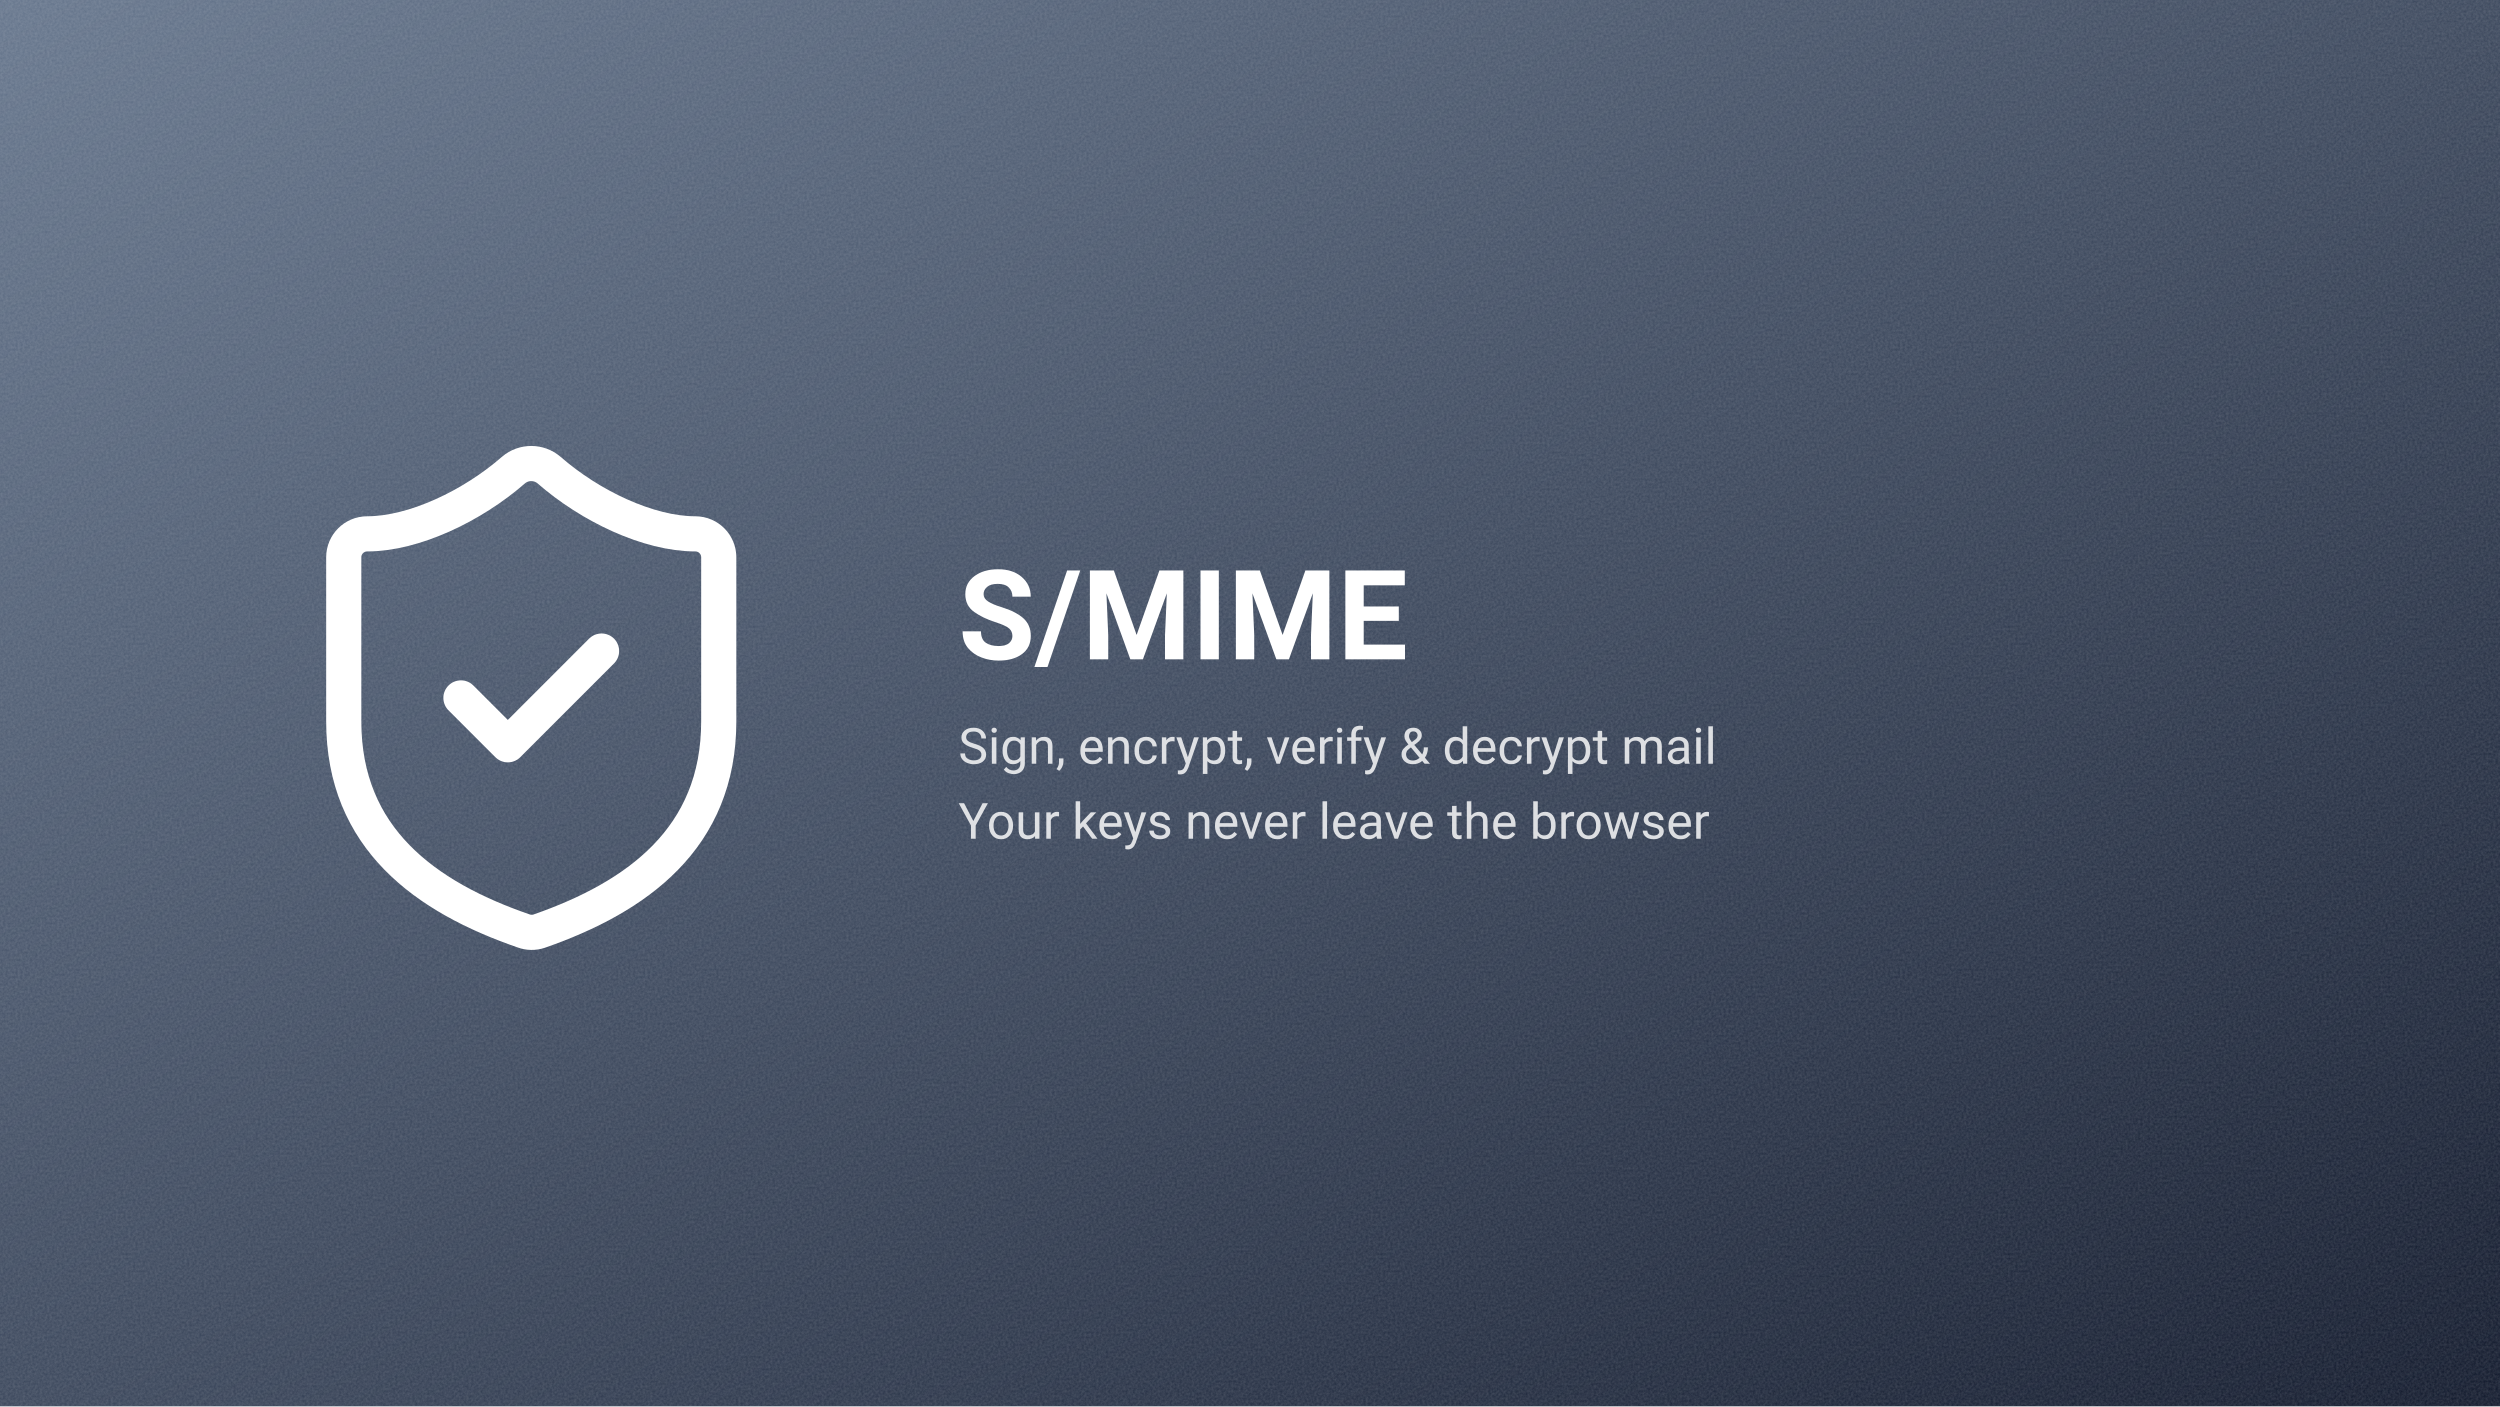
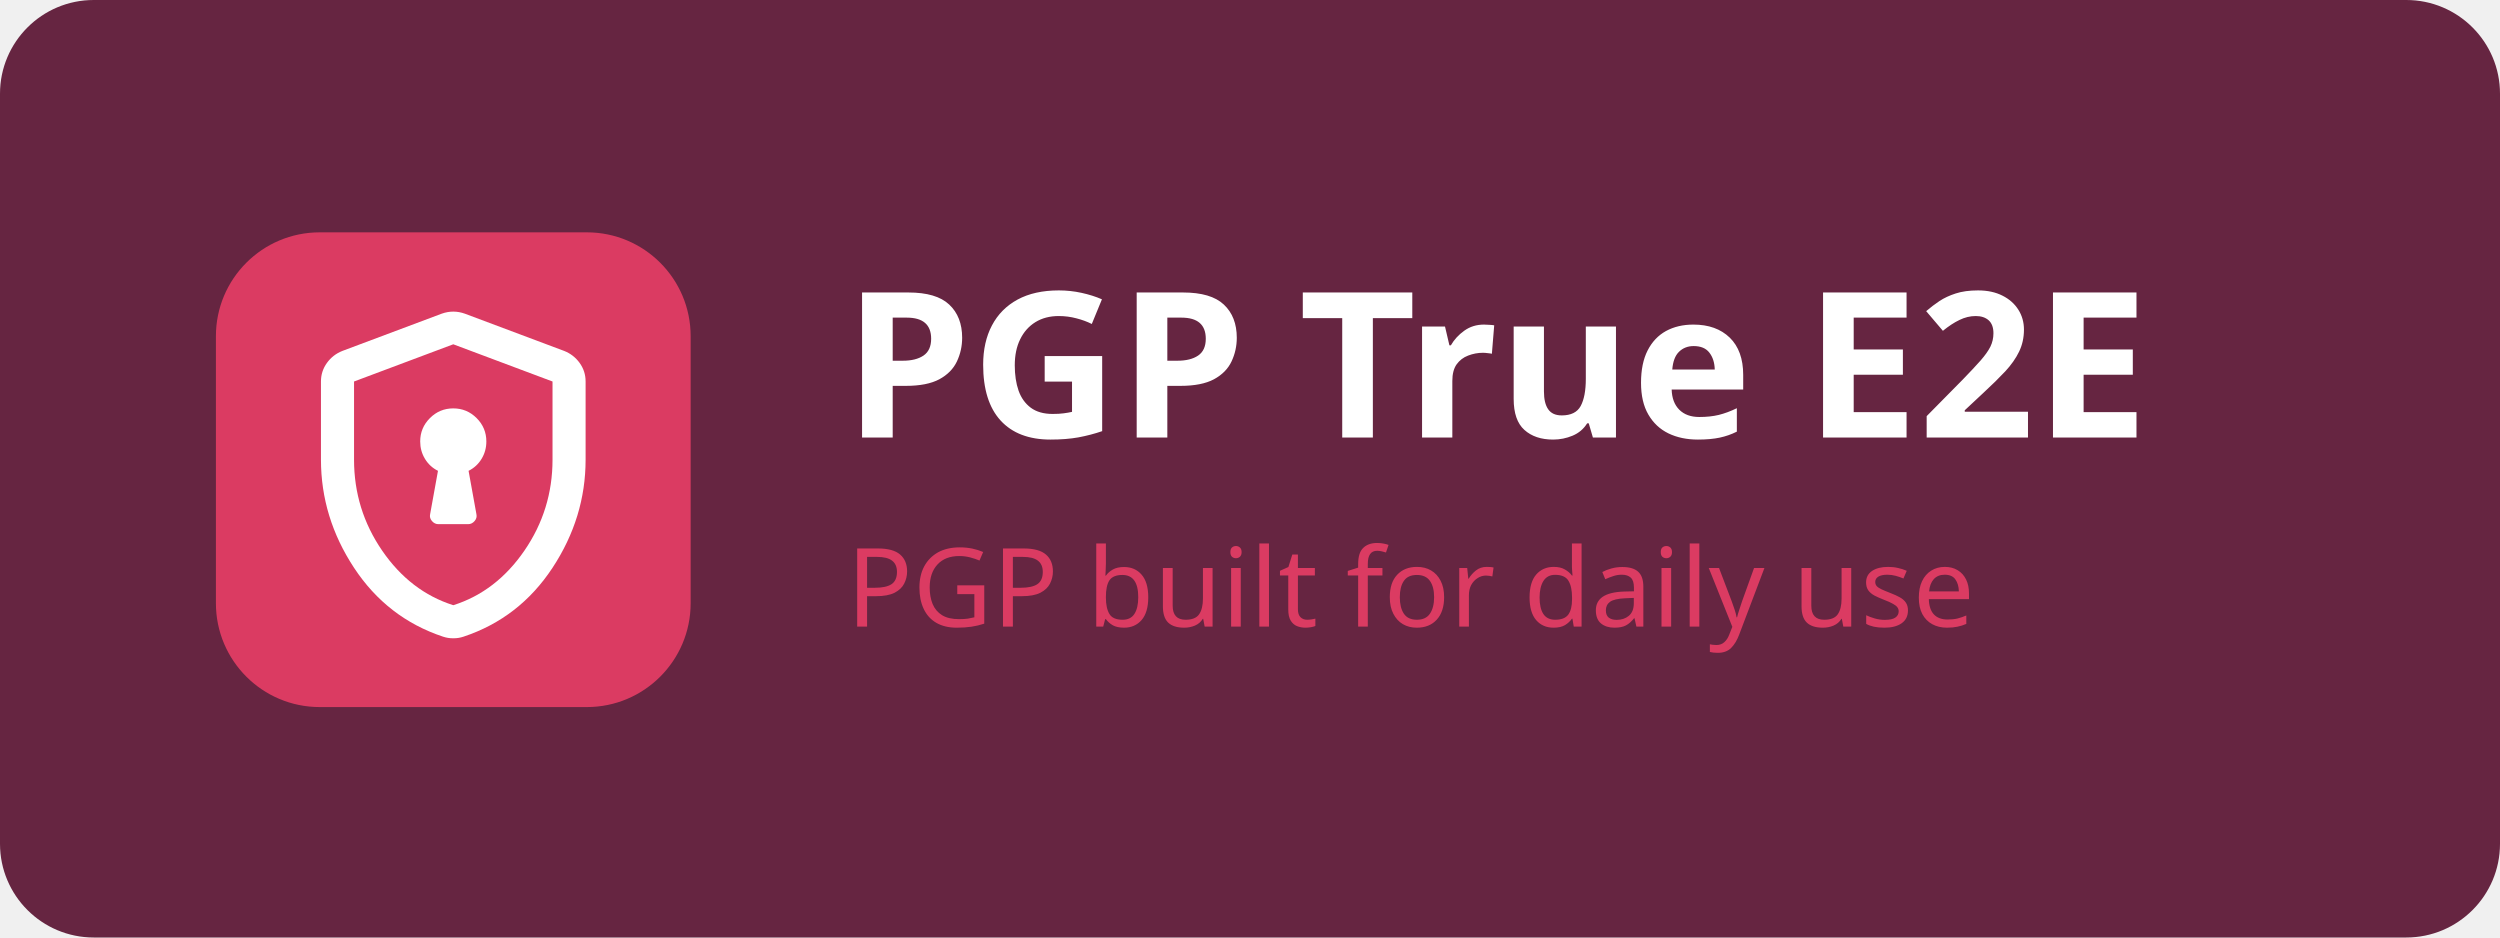
- <svg xmlns="http://www.w3.org/2000/svg" viewBox="0 0 1200 675" width="1200" height="675">
-   <defs>
-     <filter id="grain-smime-b" x="0" y="0" width="100%" height="100%">
-       <feTurbulence type="fractalNoise" baseFrequency="0.85" numOctaves="2" seed="41" stitchTiles="stitch" />
-       <feColorMatrix values="0 0 0 0 1   0 0 0 0 1   0 0 0 0 1   0 0 0 0.16 0" />
-       <feComposite in2="SourceGraphic" operator="in" />
-     </filter>
-     <linearGradient id="bg-smime-b" x1="0" y1="0" x2="1" y2="1">
-       <stop offset="0" stop-color="#64748B" />
-       <stop offset="1" stop-color="#0F172A" />
-     </linearGradient>
-   </defs>
-   <rect width="1200" height="675" fill="url(#bg-smime-b)" />
-   <rect width="1200" height="675" fill="white" filter="url(#grain-smime-b)" />
-   <g transform="translate(120,200) scale(11.25)" fill="none" stroke="white" stroke-width="1.5" stroke-linecap="round" stroke-linejoin="round">
-     <path d="M20 13c0 5-3.5 7.5-7.66 8.95a1 1 0 0 1-.67-.01C7.5 20.5 4 18 4 13V6a1 1 0 0 1 1-1c2 0 4.5-1.2 6.24-2.72a1.17 1.17 0 0 1 1.52 0C14.51 3.81 17 5 19 5a1 1 0 0 1 1 1z" />
-     <path d="m9 12 2 2 4-4" />
-   </g>
-   <text x="460" y="300" font-family="system-ui, -apple-system, 'Segoe UI', Roboto, sans-serif" font-size="60" font-weight="700" fill="white" dominant-baseline="middle">S/MIME</text>
-   <text x="460" y="360" font-family="system-ui, -apple-system, 'Segoe UI', Roboto, sans-serif" font-size="24" font-weight="400" fill="white" fill-opacity="0.82" dominant-baseline="middle">Sign, encrypt, verify &amp; decrypt mail</text>
-   <text x="460" y="396" font-family="system-ui, -apple-system, 'Segoe UI', Roboto, sans-serif" font-size="24" font-weight="400" fill="white" fill-opacity="0.82" dominant-baseline="middle">Your keys never leave the browser</text>
+ <svg xmlns="http://www.w3.org/2000/svg" viewBox="0 0 320 120" width="320" height="120" version="1.1" id="svg3">
+   <defs id="defs3" />
+   <rect width="320" height="120" rx="12" fill="#1e2a52" id="rect1" style="fill:#662541;fill-opacity:1" />
+   <g transform="translate(28 30)" id="g2" />
+   <rect width="60.766" height="60.766" rx="13.293" fill="#3b5bdb" id="rect1-3" style="fill:#db3b62;fill-opacity:1;stroke-width:0.949" x="27.637" y="29.739" />
+   <path d="m 56.114,67.093 h 3.811 q 0.476,0 0.82,-0.397 0.344,-0.397 0.238,-0.873 l -1.006,-5.557 q 1.059,-0.529 1.667,-1.535 0.609,-1.006 0.609,-2.223 0,-1.747 -1.244,-2.99 -1.244,-1.244 -2.99,-1.244 -1.747,0 -2.99,1.244 -1.244,1.244 -1.244,2.99 0,1.217 0.609,2.223 0.609,1.006 1.667,1.535 l -1.006,5.557 q -0.106,0.476 0.238,0.873 0.344,0.397 0.82,0.397 z M 57.332,81.648 Q 57.014,81.595 56.697,81.489 49.551,79.107 45.317,72.677 41.083,66.246 41.083,58.836 V 48.832 q 0,-1.323 0.767,-2.382 0.767,-1.059 1.985,-1.535 l 12.703,-4.764 q 0.741,-0.265 1.482,-0.265 0.741,0 1.482,0.265 l 12.703,4.764 q 1.217,0.476 1.985,1.535 0.767,1.059 0.767,2.382 v 10.003 q 0,7.41 -4.234,13.841 -4.234,6.431 -11.38,8.813 -0.318,0.106 -0.635,0.159 -0.318,0.053 -0.688,0.053 -0.37,0 -0.688,-0.053 z m 0.688,-4.181 q 5.505,-1.747 9.104,-6.987 3.599,-5.24 3.599,-11.644 V 48.832 L 58.02,44.069 45.317,48.832 v 10.003 q 0,6.404 3.599,11.644 3.599,5.24 9.104,6.987 z m 0,-16.725 z" id="path1-5" style="fill:#ffffff;stroke-width:0.053" />
+   <text x="108" y="56" fill="#ffffff" font-family="system-ui, sans-serif" font-size="26px" font-weight="700" id="text2">PGP True E2E</text>
+   <text x="108.359" y="80.203" fill="#9db2ff" font-family="system-ui, sans-serif" font-size="14px" id="text3" style="fill:#db3b62;fill-opacity:1">PGP built for daily use</text>
</svg>
